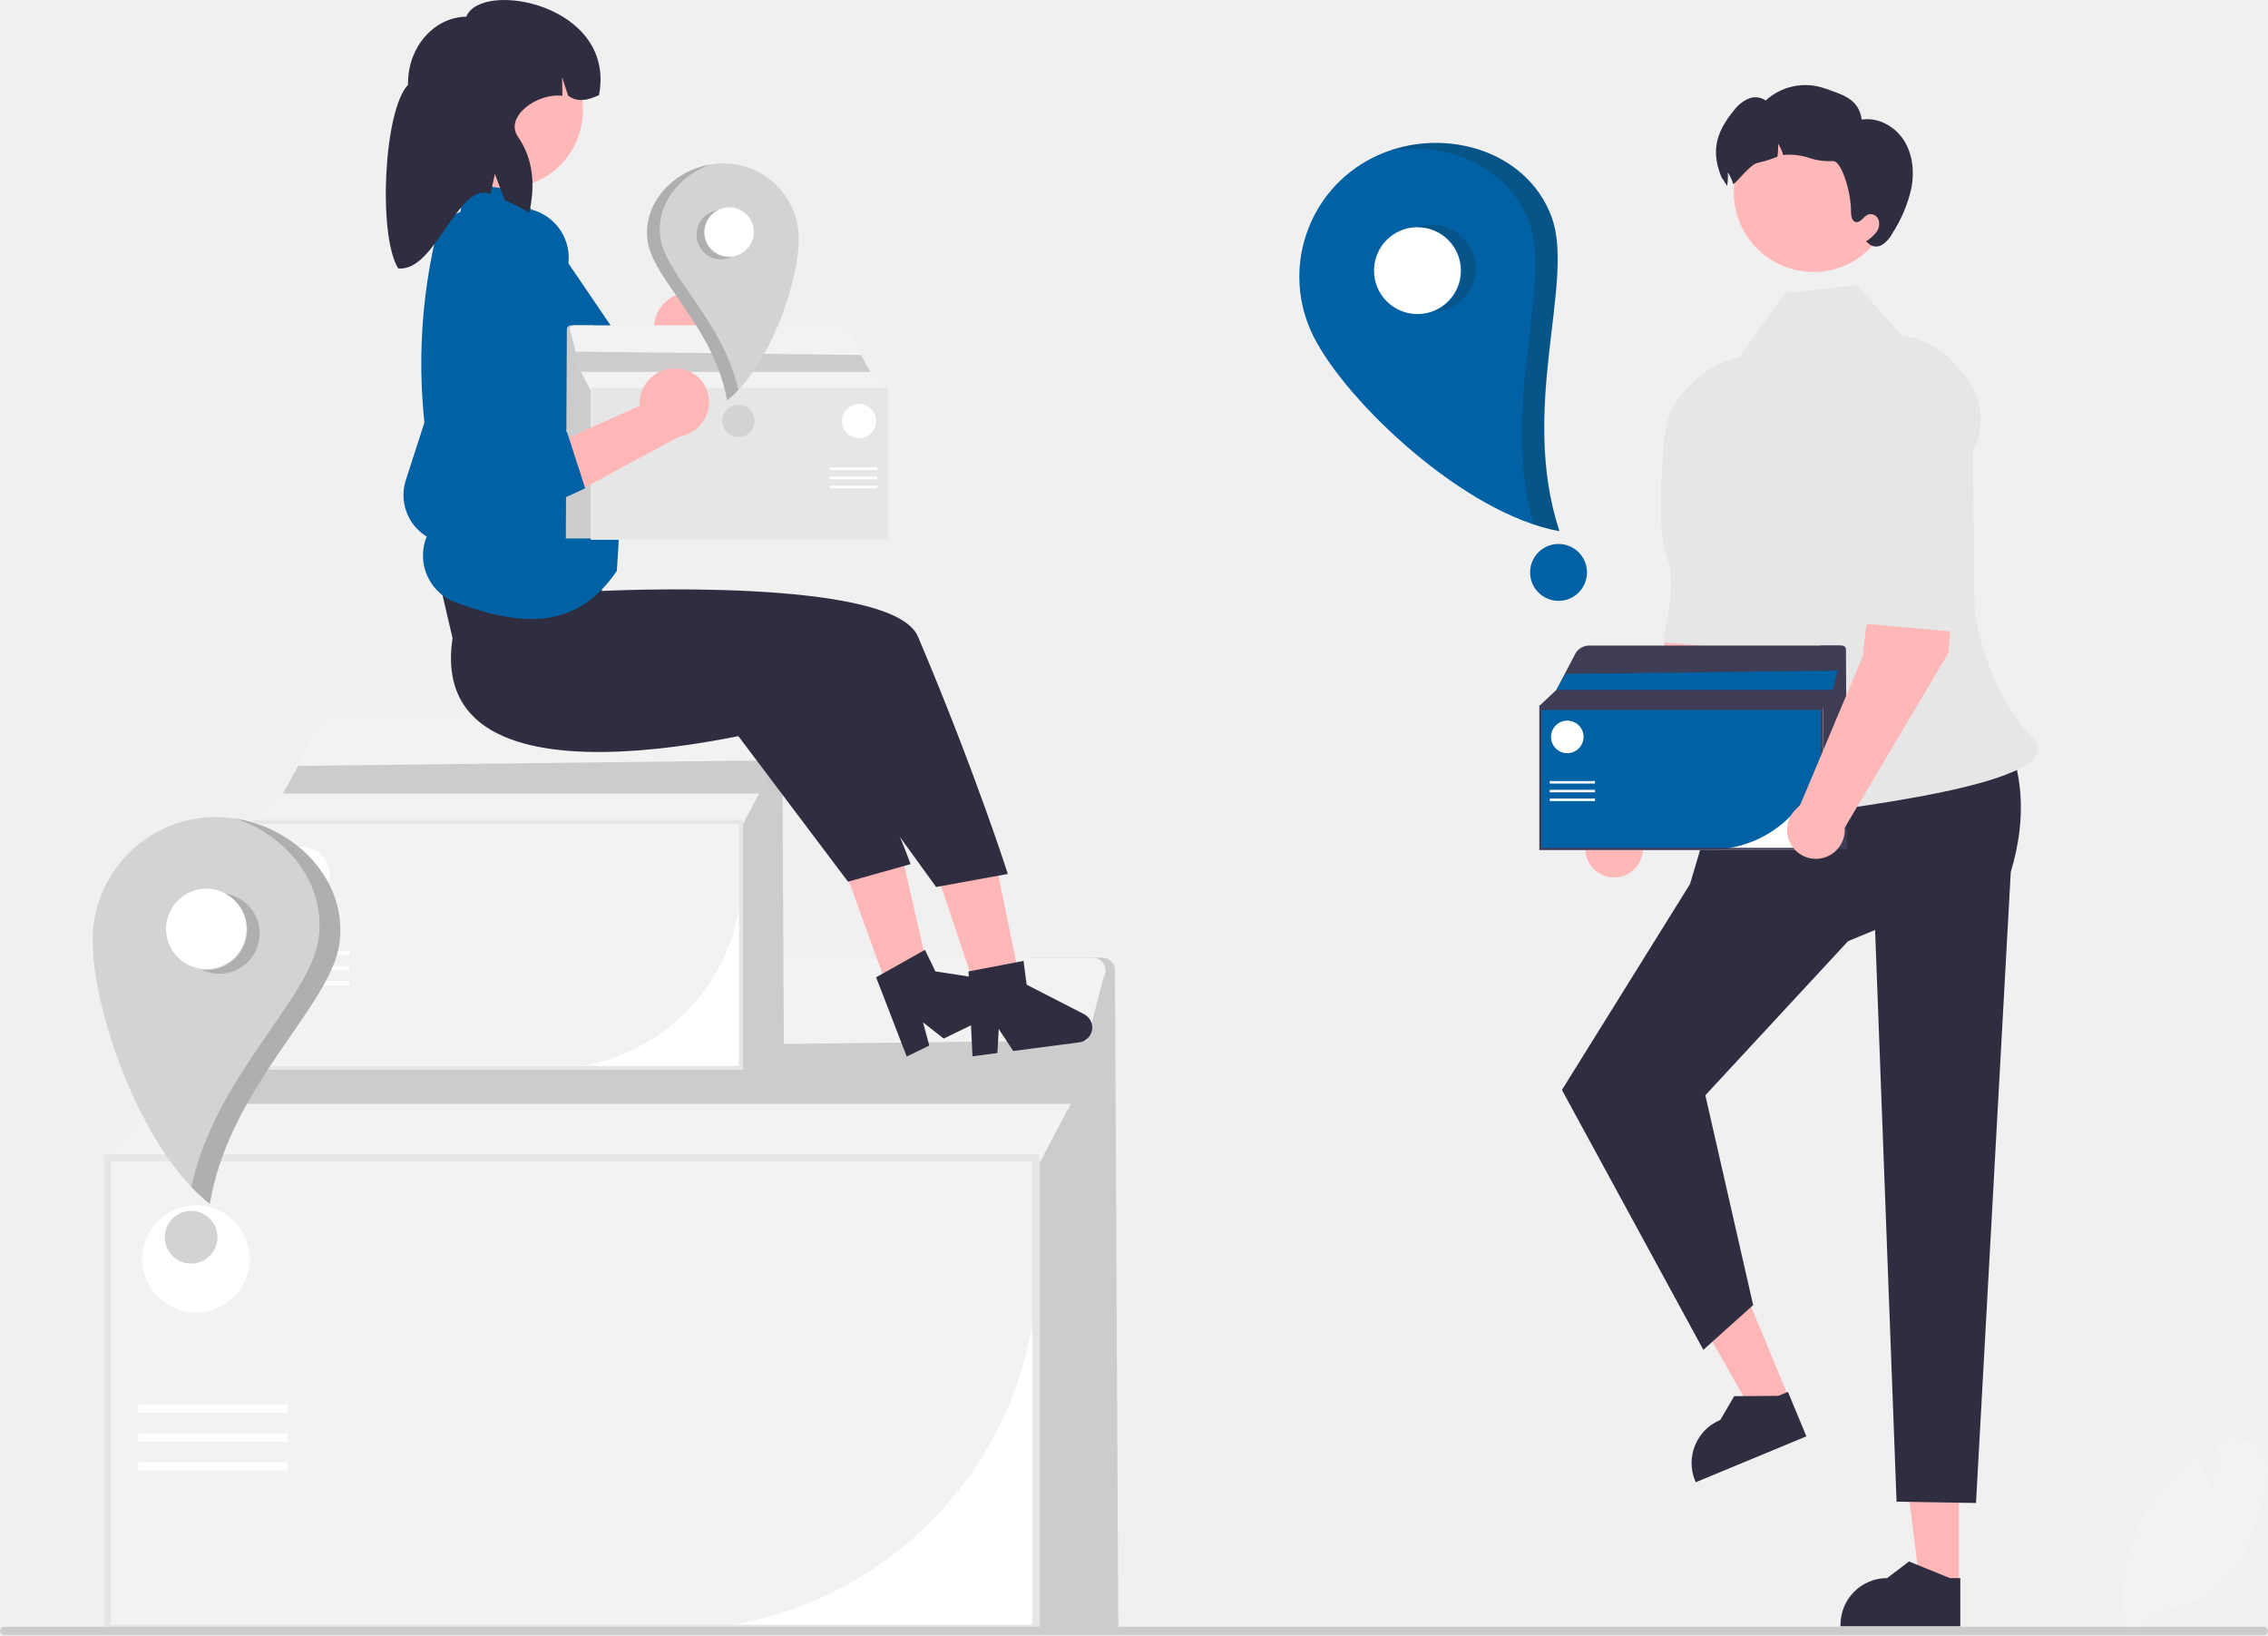
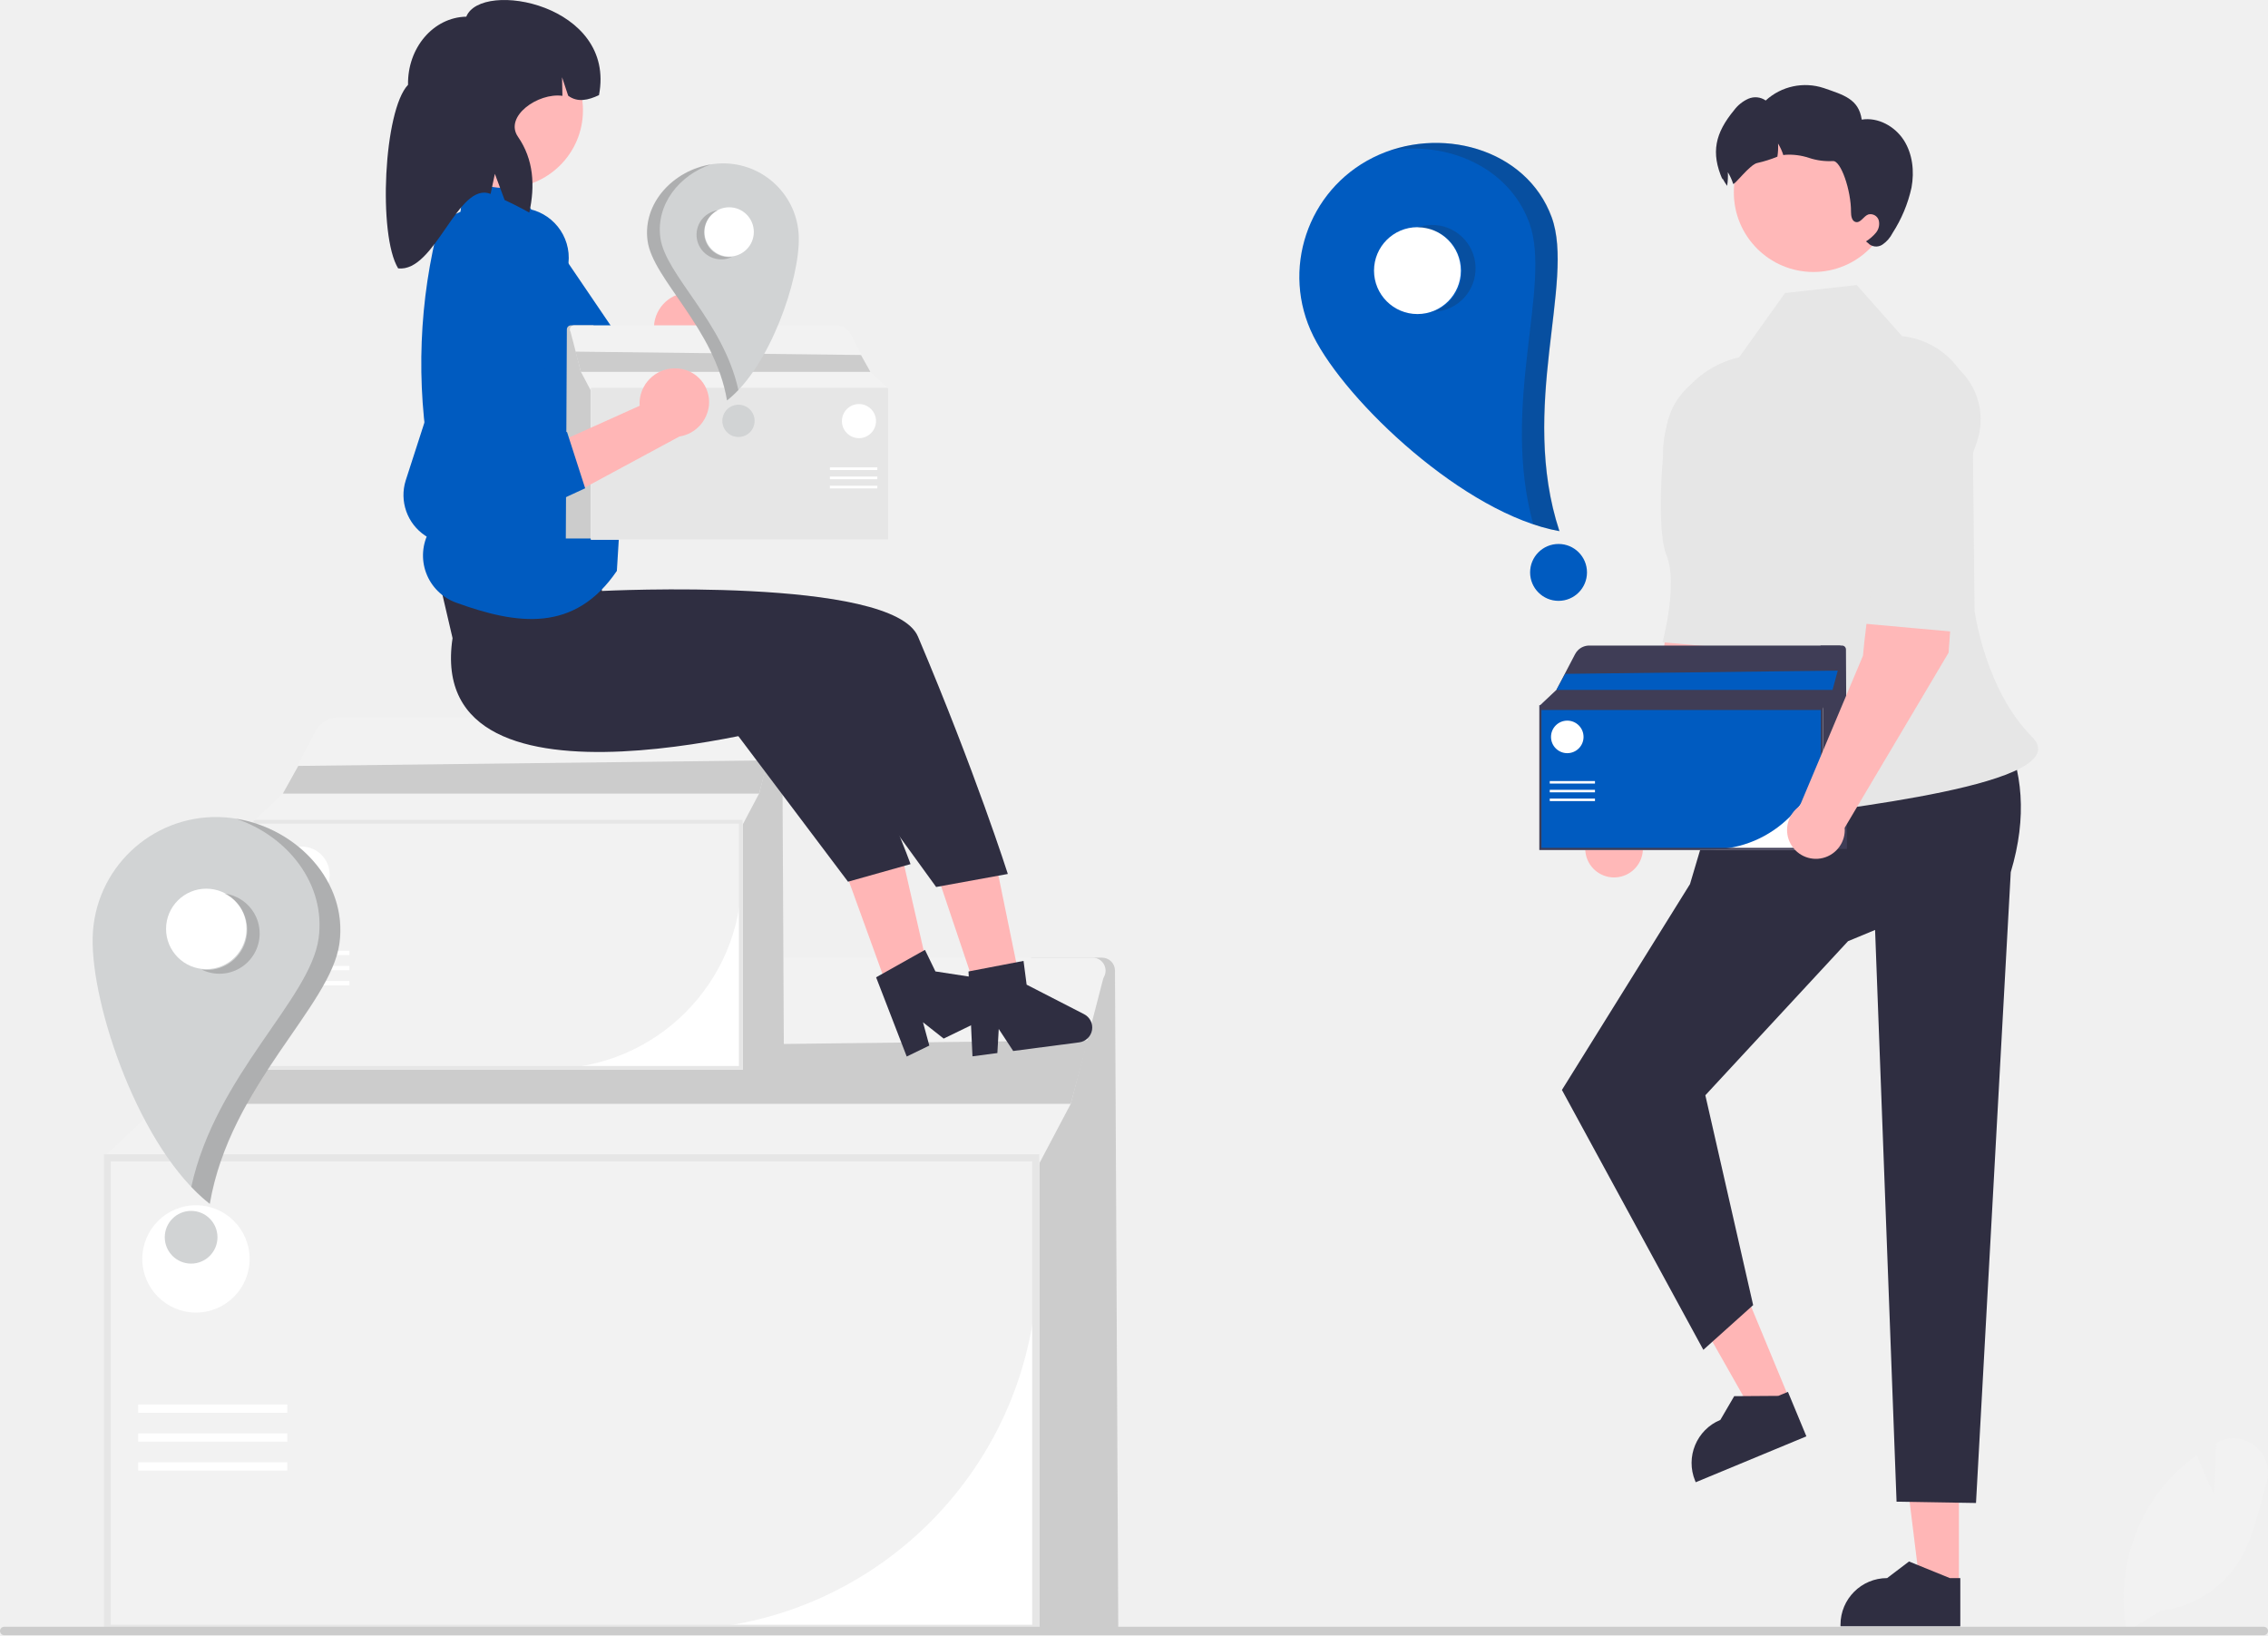
<svg xmlns="http://www.w3.org/2000/svg" data-name="Layer 1" width="638.67" height="460.389" viewBox="0 0 638.67 460.389">
  <path d="M595.568,678.249H571.034V489.426h19.953a3.656,3.656,0,0,1,3.656,3.638Z" transform="translate(-280.665 -219.8054)" fill="#ccc" />
  <path d="M573.327,679.249H309.863V544.774H573.327Z" transform="translate(-280.665 -219.8054)" fill="#fff" />
  <path d="M469.483,678.749H310.363V545.274H572.827v30.13A103.462,103.462,0,0,1,469.483,678.749Z" transform="translate(-280.665 -219.8054)" fill="#f2f2f2" />
  <path d="M591.573,494.789h0a3.656,3.656,0,0,0-.306.79l-9.085,35.018-9.854,18.663H310.863V544.612l14.886-14.014,17.365-33.216a14.823,14.823,0,0,1,2.978-3.928l0,0a14.823,14.823,0,0,1,10.158-4.028H588.34A3.656,3.656,0,0,1,591.573,494.789Z" transform="translate(-280.665 -219.8054)" fill="#f2f2f2" />
  <path d="M573.327,679.249H309.863V544.774H573.327Zm-261.465-2H571.327V546.774H311.863Z" transform="translate(-280.665 -219.8054)" fill="#e6e6e6" />
  <polygon points="306.37 292.898 301.516 310.792 45.084 310.792 53.37 295.898 306.37 292.898" fill="#ccc" />
  <rect x="38.913" y="395.435" width="41.999" height="2.324" fill="#fff" />
  <rect x="38.913" y="403.57" width="41.999" height="2.324" fill="#fff" />
  <rect x="38.913" y="411.704" width="41.999" height="2.324" fill="#fff" />
  <circle cx="55.182" cy="354.439" r="15.107" fill="#fff" />
  <path d="M501.421,520.449h-12.83V421.703h10.434a1.912,1.912,0,0,1,1.912,1.902Z" transform="translate(-280.665 -219.8054)" fill="#ccc" />
  <path d="M489.79,520.972H352.01v-70.324H489.79Z" transform="translate(-280.665 -219.8054)" fill="#fff" />
  <path d="M435.484,520.71H352.272v-69.801H489.528v15.757A54.106,54.106,0,0,1,435.484,520.71Z" transform="translate(-280.665 -219.8054)" fill="#f2f2f2" />
  <path d="M499.331,424.508h0a1.912,1.912,0,0,0-.16.413l-4.751,18.313-5.153,9.76H352.533v-2.431l7.785-7.329,9.081-17.37a7.752,7.752,0,0,1,1.558-2.054v0a7.752,7.752,0,0,1,5.312-2.106H497.641A1.912,1.912,0,0,1,499.331,424.508Z" transform="translate(-280.665 -219.8054)" fill="#f2f2f2" />
  <path d="M489.79,520.972H352.01v-70.324H489.79ZM353.056,519.926H488.744V451.694H353.056Z" transform="translate(-280.665 -219.8054)" fill="#e6e6e6" />
  <polygon points="216.293 214.071 213.755 223.428 79.653 223.428 83.986 215.639 216.293 214.071" fill="#ccc" />
  <rect x="76.426" y="267.693" width="21.963" height="1.215" fill="#fff" />
  <rect x="76.426" y="271.947" width="21.963" height="1.215" fill="#fff" />
  <rect x="76.426" y="276.201" width="21.963" height="1.215" fill="#fff" />
  <circle cx="84.934" cy="246.254" r="7.9" fill="#fff" />
  <path d="M879.543,679.181l-.08-.426a50.104,50.104,0,0,1,10.605-40.77,48.613,48.613,0,0,1,8.933-8.301l.316-.228.138.364c1.648,4.346,3.729,8.699,4.677,10.626l.64-14.382.365-.194a9.502,9.502,0,0,1,10.592,1.093,9.665,9.665,0,0,1,3.192,10.349c-.497,1.69-.967,3.443-1.421,5.138-1.561,5.825-3.174,11.848-6.302,16.92a30.285,30.285,0,0,1-22.041,13.925Z" transform="translate(-280.665 -219.8054)" fill="#f2f2f2" />
  <path d="M919.335,679.005a1.186,1.186,0,0,1-1.19,1.19H281.855a1.19,1.19,0,1,1,0-2.38h636.29A1.187,1.187,0,0,1,919.335,679.005Z" transform="translate(-280.665 -219.8054)" fill="#ccc" />
  <path d="M775.01,374.53l-18.213-2.609c-6.16,10.3-8.349,37.715-8.349,37.715l-17.824,42.365a8.123,8.123,0,1,0,12.663,6.101l29.265-49.311Z" transform="translate(-280.665 -219.8054)" fill="#ffb8b8" />
  <path d="M772.111,323.967l0,0A19.412,19.412,0,0,1,787.446,349.609l-3.865,10.955s-2.104,32.985-10.127,42.296l-24.62-2.229s4.501-16.641,1.046-24.693c-2.116-4.931-1.999-21.962.086-35.816A19.362,19.362,0,0,1,772.111,323.967Z" transform="translate(-280.665 -219.8054)" fill="#e6e6e6" />
  <polygon points="551.636 446.418 540.665 446.417 535.446 404.1 551.638 404.101 551.636 446.418" fill="#ffb6b6" />
  <path d="M832.687,677.668l-33.737-.001v-.427a13.132,13.132,0,0,1,13.131-13.131h.001l6.162-4.675,11.498,4.676,2.945 0Z" transform="translate(-280.665 -219.8054)" fill="#2f2e41" />
  <polygon points="503.939 393.973 493.805 398.174 472.773 361.085 487.731 354.883 503.939 393.973" fill="#ffb6b6" />
  <path d="M789.345,624.202l-31.164,12.923-.163-.394a13.132,13.132,0,0,1,7.099-17.16l.001-0,3.901-6.679,12.412-.085,2.72-1.128Z" transform="translate(-280.665 -219.8054)" fill="#2f2e41" />
  <path d="M844.845,425.5l-77.858,8.134-10.415,35.078L720.504,526.675l39.824,73.167,14.025-12.588L760.89,528.171l40.181-43.379,7.619-3.161h0l6.048,160.968,22.37.367,9.789-177.618C851.601,449.657,850.185,436.701,844.845,425.5Z" transform="translate(-280.665 -219.8054)" fill="#2f2e41" />
  <path d="M816.299,314.453l-12.779-14.39-20.193,2.244L770.399,320.4l0,0a27.601,27.601,0,0,0-21.011,31.615c5.017,28.889,22.066,56.907,16.437,71.161-8.546,21.637-9.067,30.461,11.389,27.428s88.989-10.027,75.702-23.314-16.205-35.49-16.205-35.49l-.533-50.797a22.576,22.576,0,0,0-19.878-26.551Z" transform="translate(-280.665 -219.8054)" fill="#e6e6e6" />
  <circle cx="510.661" cy="54.16" r="22.415" fill="#ffb8b8" />
  <path d="M818.945,272.635a38.981,38.981,0,0,1-5.331,12.773,8.694,8.694,0,0,1-2.908,3.302,3.178,3.178,0,0,1-4.039-.505l-.545-.444a11.568,11.568,0,0,0,2.827-2.454,3.939,3.939,0,0,0,.757-3.524,2.426,2.426,0,0,0-2.969-1.585c-1.313.515-2.11,2.413-3.484,2.12-1.111-.242-1.343-1.706-1.343-2.858.04-6.018-2.868-14.57-5.119-14.308a18.156,18.156,0,0,1-6.715-.899,17.592,17.592,0,0,0-6.725-.858c-.162.02-.323.051-.495.081a14.891,14.891,0,0,0-1.494-3.261,17.423,17.423,0,0,1-.182,3.696,34.563,34.563,0,0,1-5.594,1.767c-2.08.293-6.654,6.513-6.866,5.877a14.891,14.891,0,0,0-1.494-3.261,17.423,17.423,0,0,1-.182,3.696c-.01.05-.01.091-.02.141-1.01-1.343-1.626-2.979-1.282-1.727-3.383-7.654-2.07-13.136,3.251-19.589a10.232,10.232,0,0,1,3.988-3.201,5.03,5.03,0,0,1,4.907.485,16.51,16.51,0,0,1,16.378-3.494c5.543,1.929,9.815,3.06,10.663,8.876,4.584-.737,9.3,1.868,11.824,5.755C819.268,263.133,819.783,268.081,818.945,272.635Z" transform="translate(-280.665 -219.8054)" fill="#2f2e41" />
  <path d="M800.768,458.815h-7.44V401.556H799.379a1.109,1.109,0,0,1,1.109,1.103Z" transform="translate(-280.665 -219.8054)" fill="#3f3d56" />
  <path d="M794.024,459.119H714.13V418.34H794.024Z" transform="translate(-280.665 -219.8054)" fill="#fff" />
-   <path d="M762.534,458.967H714.282V418.492h79.59v9.137A31.374,31.374,0,0,1,762.534,458.967Z" transform="translate(-280.665 -219.8054)" fill="#0061a4" />
+   <path d="M762.534,458.967H714.282V418.492h79.59v9.137A31.374,31.374,0,0,1,762.534,458.967Z" transform="translate(-280.665 -219.8054)" fill="#005bc0" />
  <path d="M799.556,403.183h0a1.109,1.109,0,0,0-.093.239l-2.755,10.619-2.988,5.659h-79.287V418.291l4.514-4.25,5.266-10.072a4.495,4.495,0,0,1,.903-1.191h0a4.495,4.495,0,0,1,3.08-1.221h70.379A1.109,1.109,0,0,1,799.556,403.183Z" transform="translate(-280.665 -219.8054)" fill="#3f3d56" />
  <path d="M794.024,459.119H714.13V418.34H794.024Zm-79.287-.606h78.681V418.947H714.737Z" transform="translate(-280.665 -219.8054)" fill="#3f3d56" />
-   <polygon points="517.515 188.809 516.044 194.236 438.283 194.236 440.795 189.719 517.515 188.809" fill="#0061a4" />
+   <polygon points="517.515 188.809 516.044 194.236 438.283 194.236 440.795 189.719 517.515 188.809" fill="#005bc0" />
  <rect x="436.411" y="219.903" width="12.736" height="0.705" fill="#fff" />
  <rect x="436.411" y="222.37" width="12.736" height="0.705" fill="#fff" />
  <rect x="436.411" y="224.837" width="12.736" height="0.705" fill="#fff" />
  <circle cx="441.345" cy="207.471" r="4.581" fill="#fff" />
  <path d="M831.85,369.294l-18.213-2.609c-6.16,10.3-8.349,37.715-8.349,37.715l-17.824,42.365a8.123,8.123,0,1,0,12.663,6.101l29.265-49.311Z" transform="translate(-280.665 -219.8054)" fill="#ffb8b8" />
  <path d="M821.978,318.732l0,0a19.412,19.412,0,0,1,15.335,25.642l-3.865,10.955s4.869,32.985-3.155,42.296l-24.62-2.229s4.501-16.641,1.046-24.693c-2.116-4.931-1.999-21.962.086-35.816C808.397,324.307,811.406,317.094,821.978,318.732Z" transform="translate(-280.665 -219.8054)" fill="#e6e6e6" />
-   <path d="M667.326,264.155A37.492,37.492,0,0,0,650.508,314.44c9.241,18.53,42.636,50.133,69.28,54.908-11.461-34.8,4.475-70.173-2.178-88.373C710.502,261.526,685.856,254.914,667.326,264.155Z" transform="translate(-280.665 -219.8054)" fill="#0061a4" />
+   <path d="M667.326,264.155A37.492,37.492,0,0,0,650.508,314.44c9.241,18.53,42.636,50.133,69.28,54.908-11.461-34.8,4.475-70.173-2.178-88.373C710.502,261.526,685.856,254.914,667.326,264.155Z" transform="translate(-280.665 -219.8054)" fill="#005bc0" />
  <circle id="ae913700-e609-4a21-8232-fca89ee691a9" data-name="b262ea8c-1946-46c9-a449-3a1996c39394" cx="399.152" cy="76.193" r="12.228" fill="#fff" />
-   <circle id="e5607a81-7f0e-4105-ad7c-335322d1da37" data-name="bcc29a3a-8123-4529-80aa-6f70df2823cf" cx="438.888" cy="161.159" r="8.009" fill="#0061a4" />
+   <circle id="e5607a81-7f0e-4105-ad7c-335322d1da37" data-name="bcc29a3a-8123-4529-80aa-6f70df2823cf" cx="438.888" cy="161.159" r="8.009" fill="#005bc0" />
  <path d="M683.543,283.145a12.227,12.227,0,1,1,.828,24.441,12.226,12.226,0,0,0-4.686-23.677A12.228,12.228,0,0,1,683.543,283.145Z" transform="translate(-280.665 -219.8054)" fill="#231f20" opacity="0.2" style="isolation:isolate" />
  <path d="M717.672,280.981c6.652,18.201-9.284,53.573,2.178,88.373a51.863,51.863,0,0,1-7.411-1.94c-9.338-33.641,5.318-67.256-1.109-84.841C705.577,266.834,688.338,259.504,672.15,262.178,689.917,256.119,711.158,263.158,717.672,280.981Z" transform="translate(-280.665 -219.8054)" fill="#231f20" opacity="0.2" style="isolation:isolate" />
  <path d="M342.325,449.846a34.741,34.741,0,0,0-35.565,33.897c-.461,19.181,13.197,59.536,32.95,74.993,5.693-33.469,34.073-55.535,36.511-73.325C378.828,466.402,361.507,450.307,342.325,449.846Z" transform="translate(-280.665 -219.8054)" fill="#d1d3d4" />
  <circle id="bacd35f3-e339-4cac-822d-9d99fa991c5b" data-name="b262ea8c-1946-46c9-a449-3a1996c39394" cx="58.092" cy="261.533" r="11.33" fill="#fff" />
  <circle id="b2bbbf75-ebb5-482c-96b6-874581e74278" data-name="bcc29a3a-8123-4529-80aa-6f70df2823cf" cx="53.819" cy="348.343" r="7.421" fill="#d1d3d4" />
  <path d="M347.379,472.426a11.33,11.33,0,1,1-9.912,20.377,11.328,11.328,0,0,0,6.422-21.423A11.33,11.33,0,0,1,347.379,472.426Z" transform="translate(-280.665 -219.8054)" fill="#231f20" opacity="0.2" style="isolation:isolate" />
  <path d="M376.269,485.443c-2.438,17.79-30.819,39.856-36.511,73.325a48.056,48.056,0,0,1-5.229-4.8c6.929-31.6,33.5-52.781,35.856-69.969,2.109-15.384-8.834-28.857-23.251-33.682C364.31,453.053,378.657,468.023,376.269,485.443Z" transform="translate(-280.665 -219.8054)" fill="#231f20" opacity="0.2" style="isolation:isolate" />
  <path d="M474.127,302.22a9.959,9.959,0,0,0-9.302,10.317,9.555,9.555,0,0,0,.215,1.565L435.642,332.622l16.253,7.188,25.425-18.689a9.932,9.932,0,0,0,7.022-9.885,9.505,9.505,0,0,0-9.955-9.032Q474.257,302.21,474.127,302.22Z" transform="translate(-280.665 -219.8054)" fill="#ffb6b6" />
-   <path d="M445.778,324.205l7.286,15.033-28.808,18.538a14.33,14.33,0,0,1-13.93.933h0a13.731,13.731,0,0,1-7.615-14.645l9.348-53.365a14.805,14.805,0,0,1,16.254-12.259h0a14.041,14.041,0,0,1,12.431,15.484q-.024.217-.054.434a14.404,14.404,0,0,1-.294,1.524l-10.205,37.952Z" transform="translate(-280.665 -219.8054)" fill="#0061a4" />
+   <path d="M445.778,324.205l7.286,15.033-28.808,18.538a14.33,14.33,0,0,1-13.93.933h0a13.731,13.731,0,0,1-7.615-14.645l9.348-53.365a14.805,14.805,0,0,1,16.254-12.259h0a14.041,14.041,0,0,1,12.431,15.484q-.024.217-.054.434a14.404,14.404,0,0,1-.294,1.524l-10.205,37.952Z" transform="translate(-280.665 -219.8054)" fill="#005bc0" />
  <rect x="125.962" y="127.704" width="41.198" height="41.198" fill="#ffb8b8" />
  <polygon points="264.862 249.035 280.596 243.742 289.358 286.57 278.696 290.156 264.862 249.035" fill="#ffb6b6" />
  <polygon points="238.195 245.744 253.802 240.086 263.558 282.698 252.983 286.531 238.195 245.744" fill="#ffb6b6" />
  <path d="M408.105,399.47c-8.257,55.049,101.704,22.503,101.704,22.503l34.477,47.562,20.185-3.67s-9.082-28.553-25.303-66.829C531.966,382.038,450.173,386.191,450.173,386.191L448.475,372.863l-46.792-.917Z" transform="translate(-280.665 -219.8054)" fill="#2f2e41" />
  <path d="M487.536,425.664l25.427-15.836c18.615,37.171,24.102,53.269,24.102,53.269l-17.598,4.949Z" transform="translate(-280.665 -219.8054)" fill="#2f2e41" />
-   <path d="M431.641,280.562l-8.292-10.659-11.829-.513-1.181,10.025-5.861,2.703a157.192,157.192,0,0,0-2.648,68.102l0,0h0a6.064,6.064,0,0,1,1.725,5.89l-.38,1.515.035.055a8.874,8.874,0,0,1,1.178,6.625v0l-2.799,4.974a14.124,14.124,0,0,0,7.518,20.201c17.205,6.236,33.334,8.559,45.266-8.941l3.752-60.986Z" transform="translate(-280.665 -219.8054)" fill="#0061a4" />
+   <path d="M431.641,280.562l-8.292-10.659-11.829-.513-1.181,10.025-5.861,2.703a157.192,157.192,0,0,0-2.648,68.102l0,0h0a6.064,6.064,0,0,1,1.725,5.89l-.38,1.515.035.055a8.874,8.874,0,0,1,1.178,6.625v0l-2.799,4.974a14.124,14.124,0,0,0,7.518,20.201c17.205,6.236,33.334,8.559,45.266-8.941l3.752-60.986Z" transform="translate(-280.665 -219.8054)" fill="#005bc0" />
  <circle cx="142.289" cy="31.057" r="21.871" fill="#ffb8b8" />
  <path d="M411.974,224.498c-9.26.178-16.605,8.768-16.405,19.186-6.853,7.151-8.513,42.322-2.787,51.678,10.475,1.216,16.846-24.699,26.032-20.952l1.21-5.656,2.743,7.365q3.502,1.614,6.951,3.544c1.652-7.579,1.243-14.946-3.198-21.363-3.945-5.701,5.656-12.468,12.522-11.512h0l-.101-5.236,1.725,5.204c2.677,1.967,5.637,1.255,8.674-.167v0C454.263,221.002,416.145,214.004,411.974,224.498Z" transform="translate(-280.665 -219.8054)" fill="#2f2e41" />
  <path d="M554.515,517.205l7.01-.916.387-6.782,4.069,6.2,18.592-2.429a4.215,4.215,0,0,0,1.38-7.929l-16.187-8.315-.874-6.691-15.495,2.972Z" transform="translate(-280.665 -219.8054)" fill="#2f2e41" />
  <path d="M536,517.266l6.359-3.088-1.78-6.555,5.823,4.592,16.867-8.19a4.215,4.215,0,0,0-1.202-7.958l-17.986-2.762-2.947-6.07-13.757,7.725Z" transform="translate(-280.665 -219.8054)" fill="#2f2e41" />
  <path d="M439.998,371.422h7.798V311.404h-6.342a1.162,1.162,0,0,0-1.162,1.156Z" transform="translate(-280.665 -219.8054)" fill="#ccc" />
  <path d="M447.067,328.997h83.742v42.743H447.067Z" transform="translate(-280.665 -219.8054)" fill="#fff" />
  <path d="M447.226,338.732v-9.577H530.65v42.425H480.074A32.885,32.885,0,0,1,447.226,338.732Z" transform="translate(-280.665 -219.8054)" fill="#f2f2f2" />
  <path d="M441.268,313.109h0a1.162,1.162,0,0,1,.097.251l2.888,11.131,3.132,5.932h83.106V328.945l-4.732-4.455-5.52-10.558a4.712,4.712,0,0,0-.947-1.248h0a4.712,4.712,0,0,0-3.229-1.28H442.295A1.162,1.162,0,0,0,441.268,313.109Z" transform="translate(-280.665 -219.8054)" fill="#f2f2f2" />
  <path d="M447.067,328.997h83.742v42.743H447.067Zm83.107,42.107H447.703V329.632h82.471Z" transform="translate(-280.665 -219.8054)" fill="#e6e6e6" />
  <polygon points="162.045 98.997 163.588 104.685 245.095 104.685 242.461 99.951 162.045 98.997" fill="#ccc" />
  <rect x="233.707" y="131.589" width="13.349" height="0.739" fill="#fff" />
  <rect x="233.707" y="134.174" width="13.349" height="0.739" fill="#fff" />
  <rect x="233.707" y="136.76" width="13.349" height="0.739" fill="#fff" />
  <circle cx="241.885" cy="118.558" r="4.802" fill="#fff" />
  <path d="M483.815,265.811A21.287,21.287,0,0,1,505.607,286.581c.282,11.753-8.086,36.48-20.19,45.951-3.488-20.508-20.878-34.029-22.372-44.929C461.448,275.955,472.062,266.093,483.815,265.811Z" transform="translate(-280.665 -219.8054)" fill="#d1d3d4" />
  <circle id="fecde2e6-4a2c-4b09-ace7-bfa7eb0316c1" data-name="b262ea8c-1946-46c9-a449-3a1996c39394" cx="205.337" cy="65.302" r="6.942" fill="#fff" />
  <circle id="ad96ff4a-d650-41fb-aeb3-38eefe479f45" data-name="bcc29a3a-8123-4529-80aa-6f70df2823cf" cx="207.955" cy="118.494" r="4.547" fill="#d1d3d4" />
  <path d="M480.718,279.647a6.942,6.942,0,1,0,6.074,12.486,6.941,6.941,0,0,1-3.935-13.127A6.942,6.942,0,0,0,480.718,279.647Z" transform="translate(-280.665 -219.8054)" fill="#231f20" opacity="0.2" style="isolation:isolate" />
  <path d="M463.016,287.623c1.494,10.901,18.884,24.421,22.372,44.929a29.448,29.448,0,0,0,3.204-2.941c-4.246-19.363-20.527-32.341-21.97-42.873-1.292-9.426,5.413-17.682,14.247-20.638C470.344,267.776,461.553,276.949,463.016,287.623Z" transform="translate(-280.665 -219.8054)" fill="#231f20" opacity="0.2" style="isolation:isolate" />
  <path d="M471.448,323.541a9.959,9.959,0,0,0-10.644,8.926,9.555,9.555,0,0,0-.004,1.579l-31.684,14.26,15.097,9.375,27.773-14.979a9.932,9.932,0,0,0,8.326-8.814,9.505,9.505,0,0,0-8.604-10.327Q471.578,323.549,471.448,323.541Z" transform="translate(-280.665 -219.8054)" fill="#ffb6b6" />
-   <path d="M440.322,341.377,445.45,357.276l-31.102,14.359a14.33,14.33,0,0,1-13.925-1.01h0a13.731,13.731,0,0,1-5.508-15.561l16.665-51.551a14.805,14.805,0,0,1,17.799-9.883h0a14.041,14.041,0,0,1,10.161,17.059q-.054.212-.114.422a14.404,14.404,0,0,1-.503,1.468l-15.374,36.168Z" transform="translate(-280.665 -219.8054)" fill="#0061a4" />
+   <path d="M440.322,341.377,445.45,357.276l-31.102,14.359a14.33,14.33,0,0,1-13.925-1.01h0a13.731,13.731,0,0,1-5.508-15.561l16.665-51.551a14.805,14.805,0,0,1,17.799-9.883h0a14.041,14.041,0,0,1,10.161,17.059q-.054.212-.114.422a14.404,14.404,0,0,1-.503,1.468l-15.374,36.168Z" transform="translate(-280.665 -219.8054)" fill="#005bc0" />
</svg>
